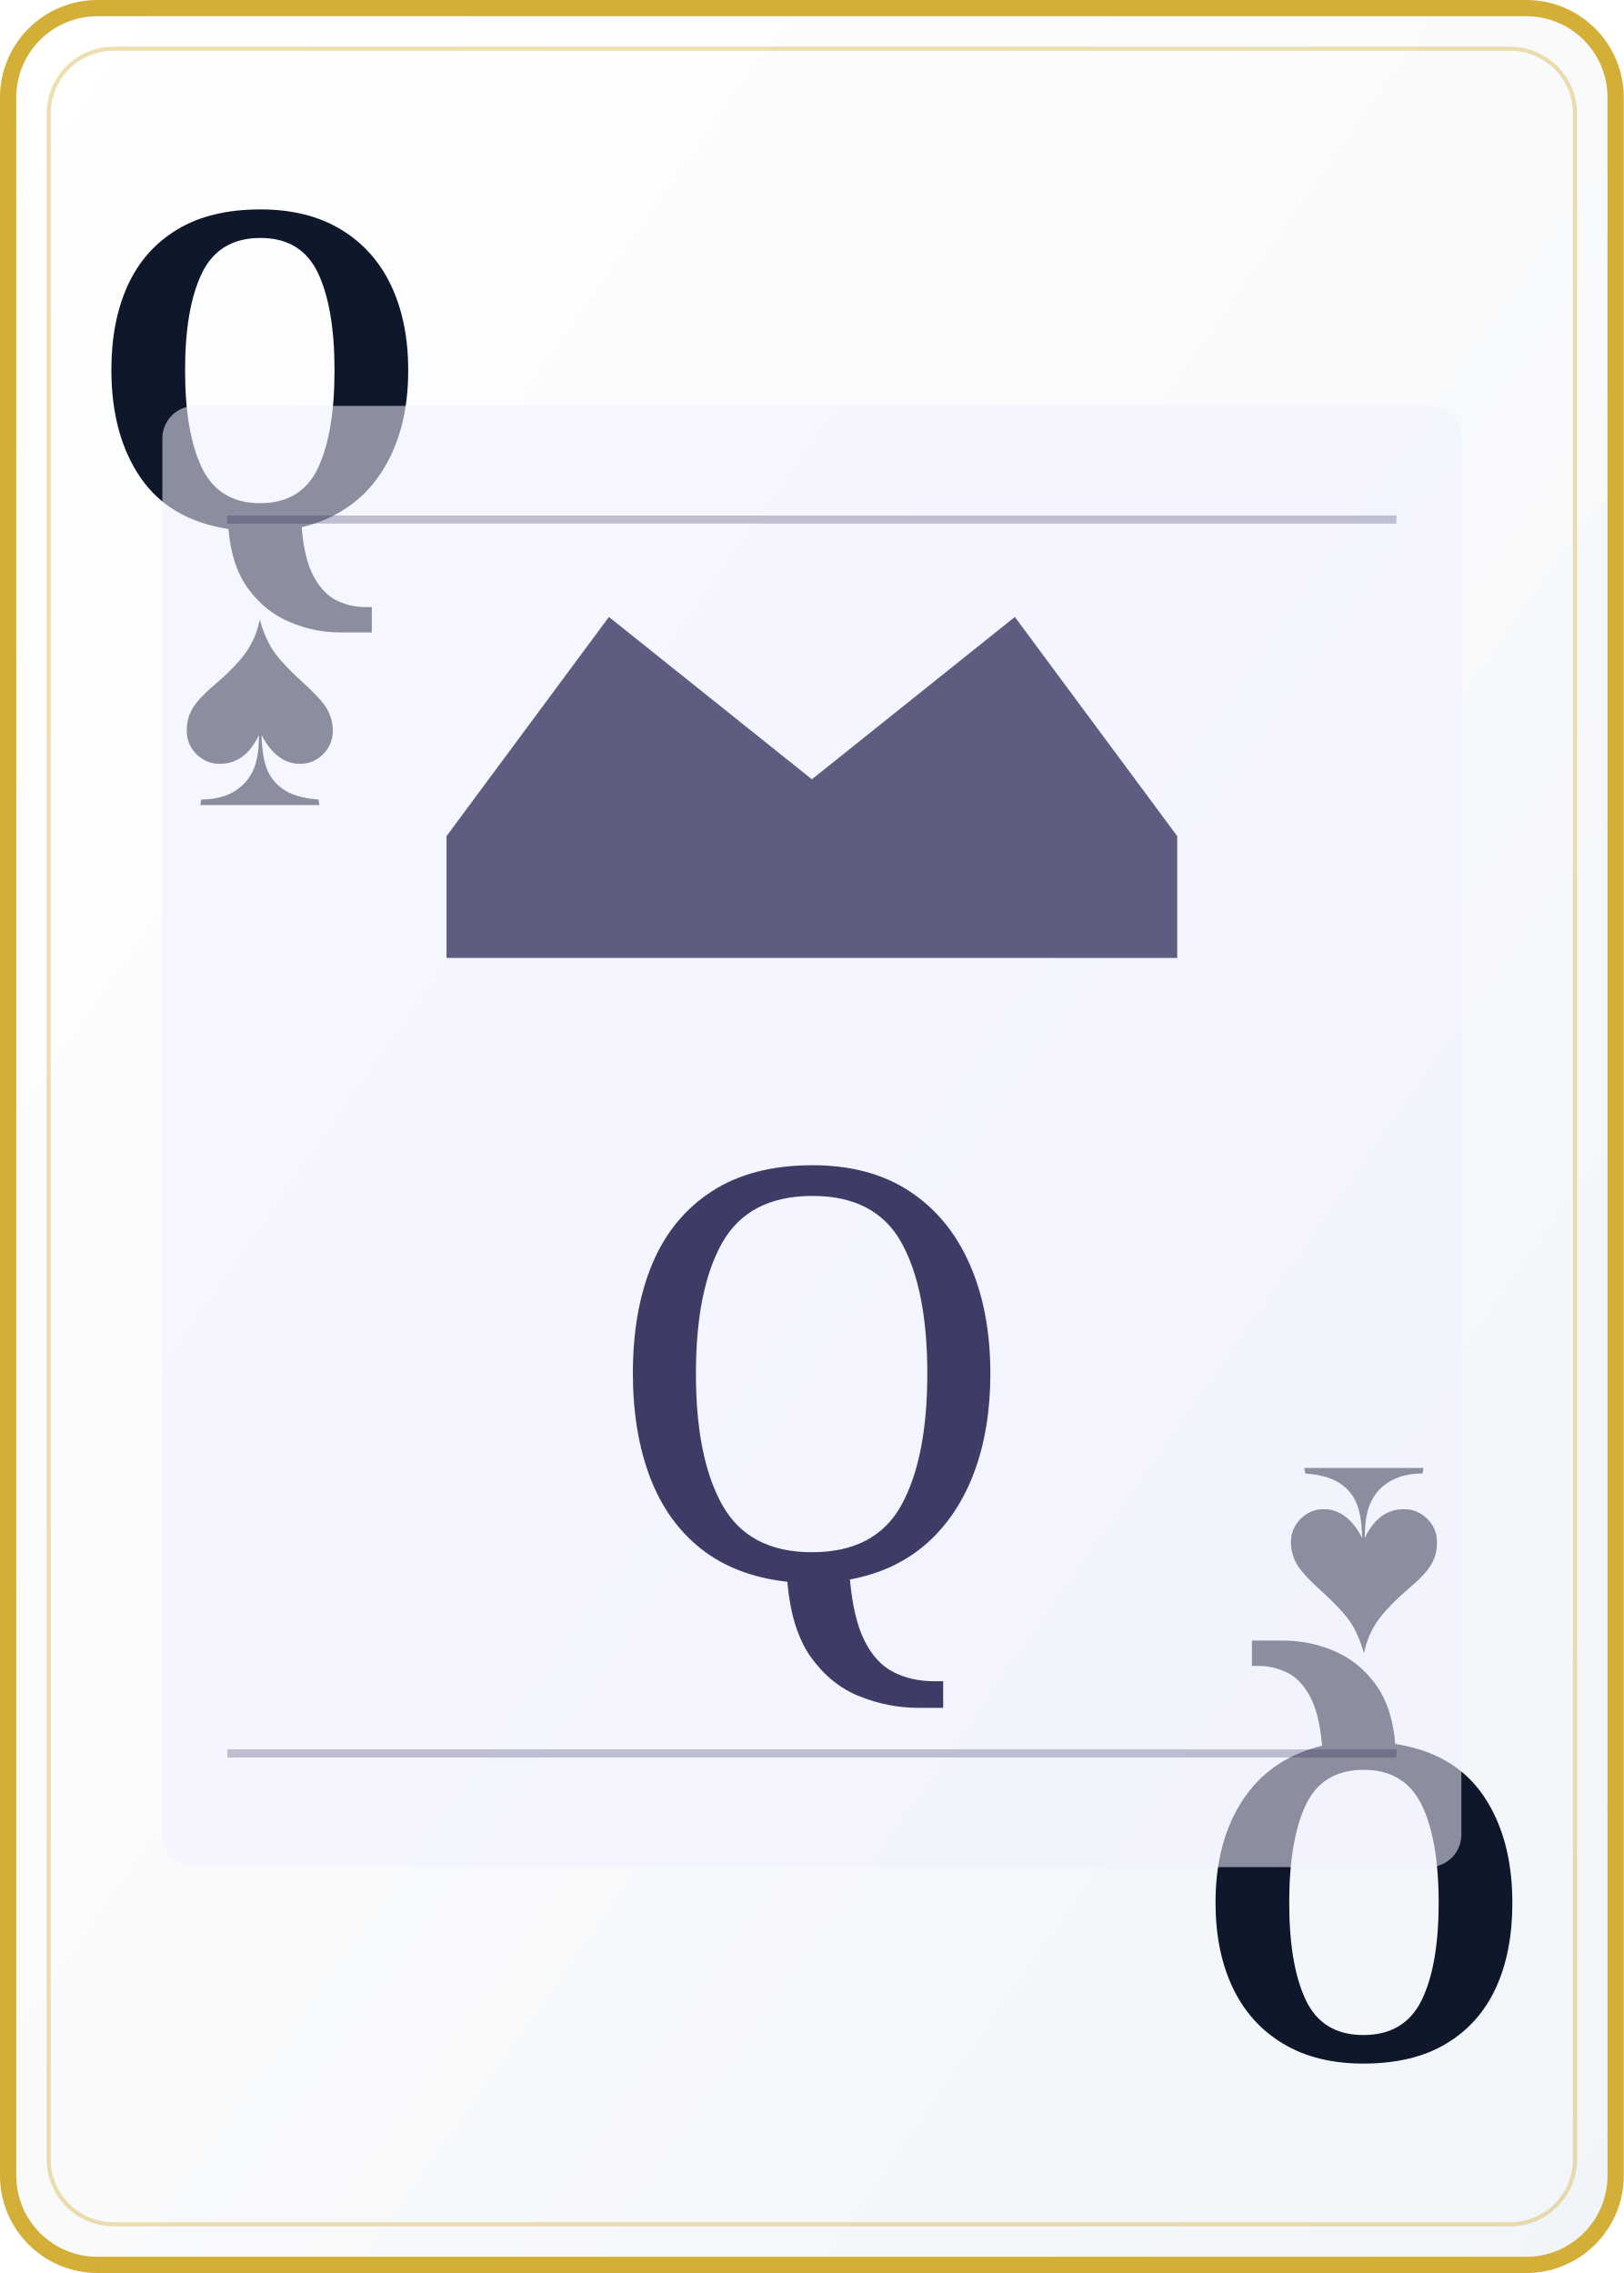
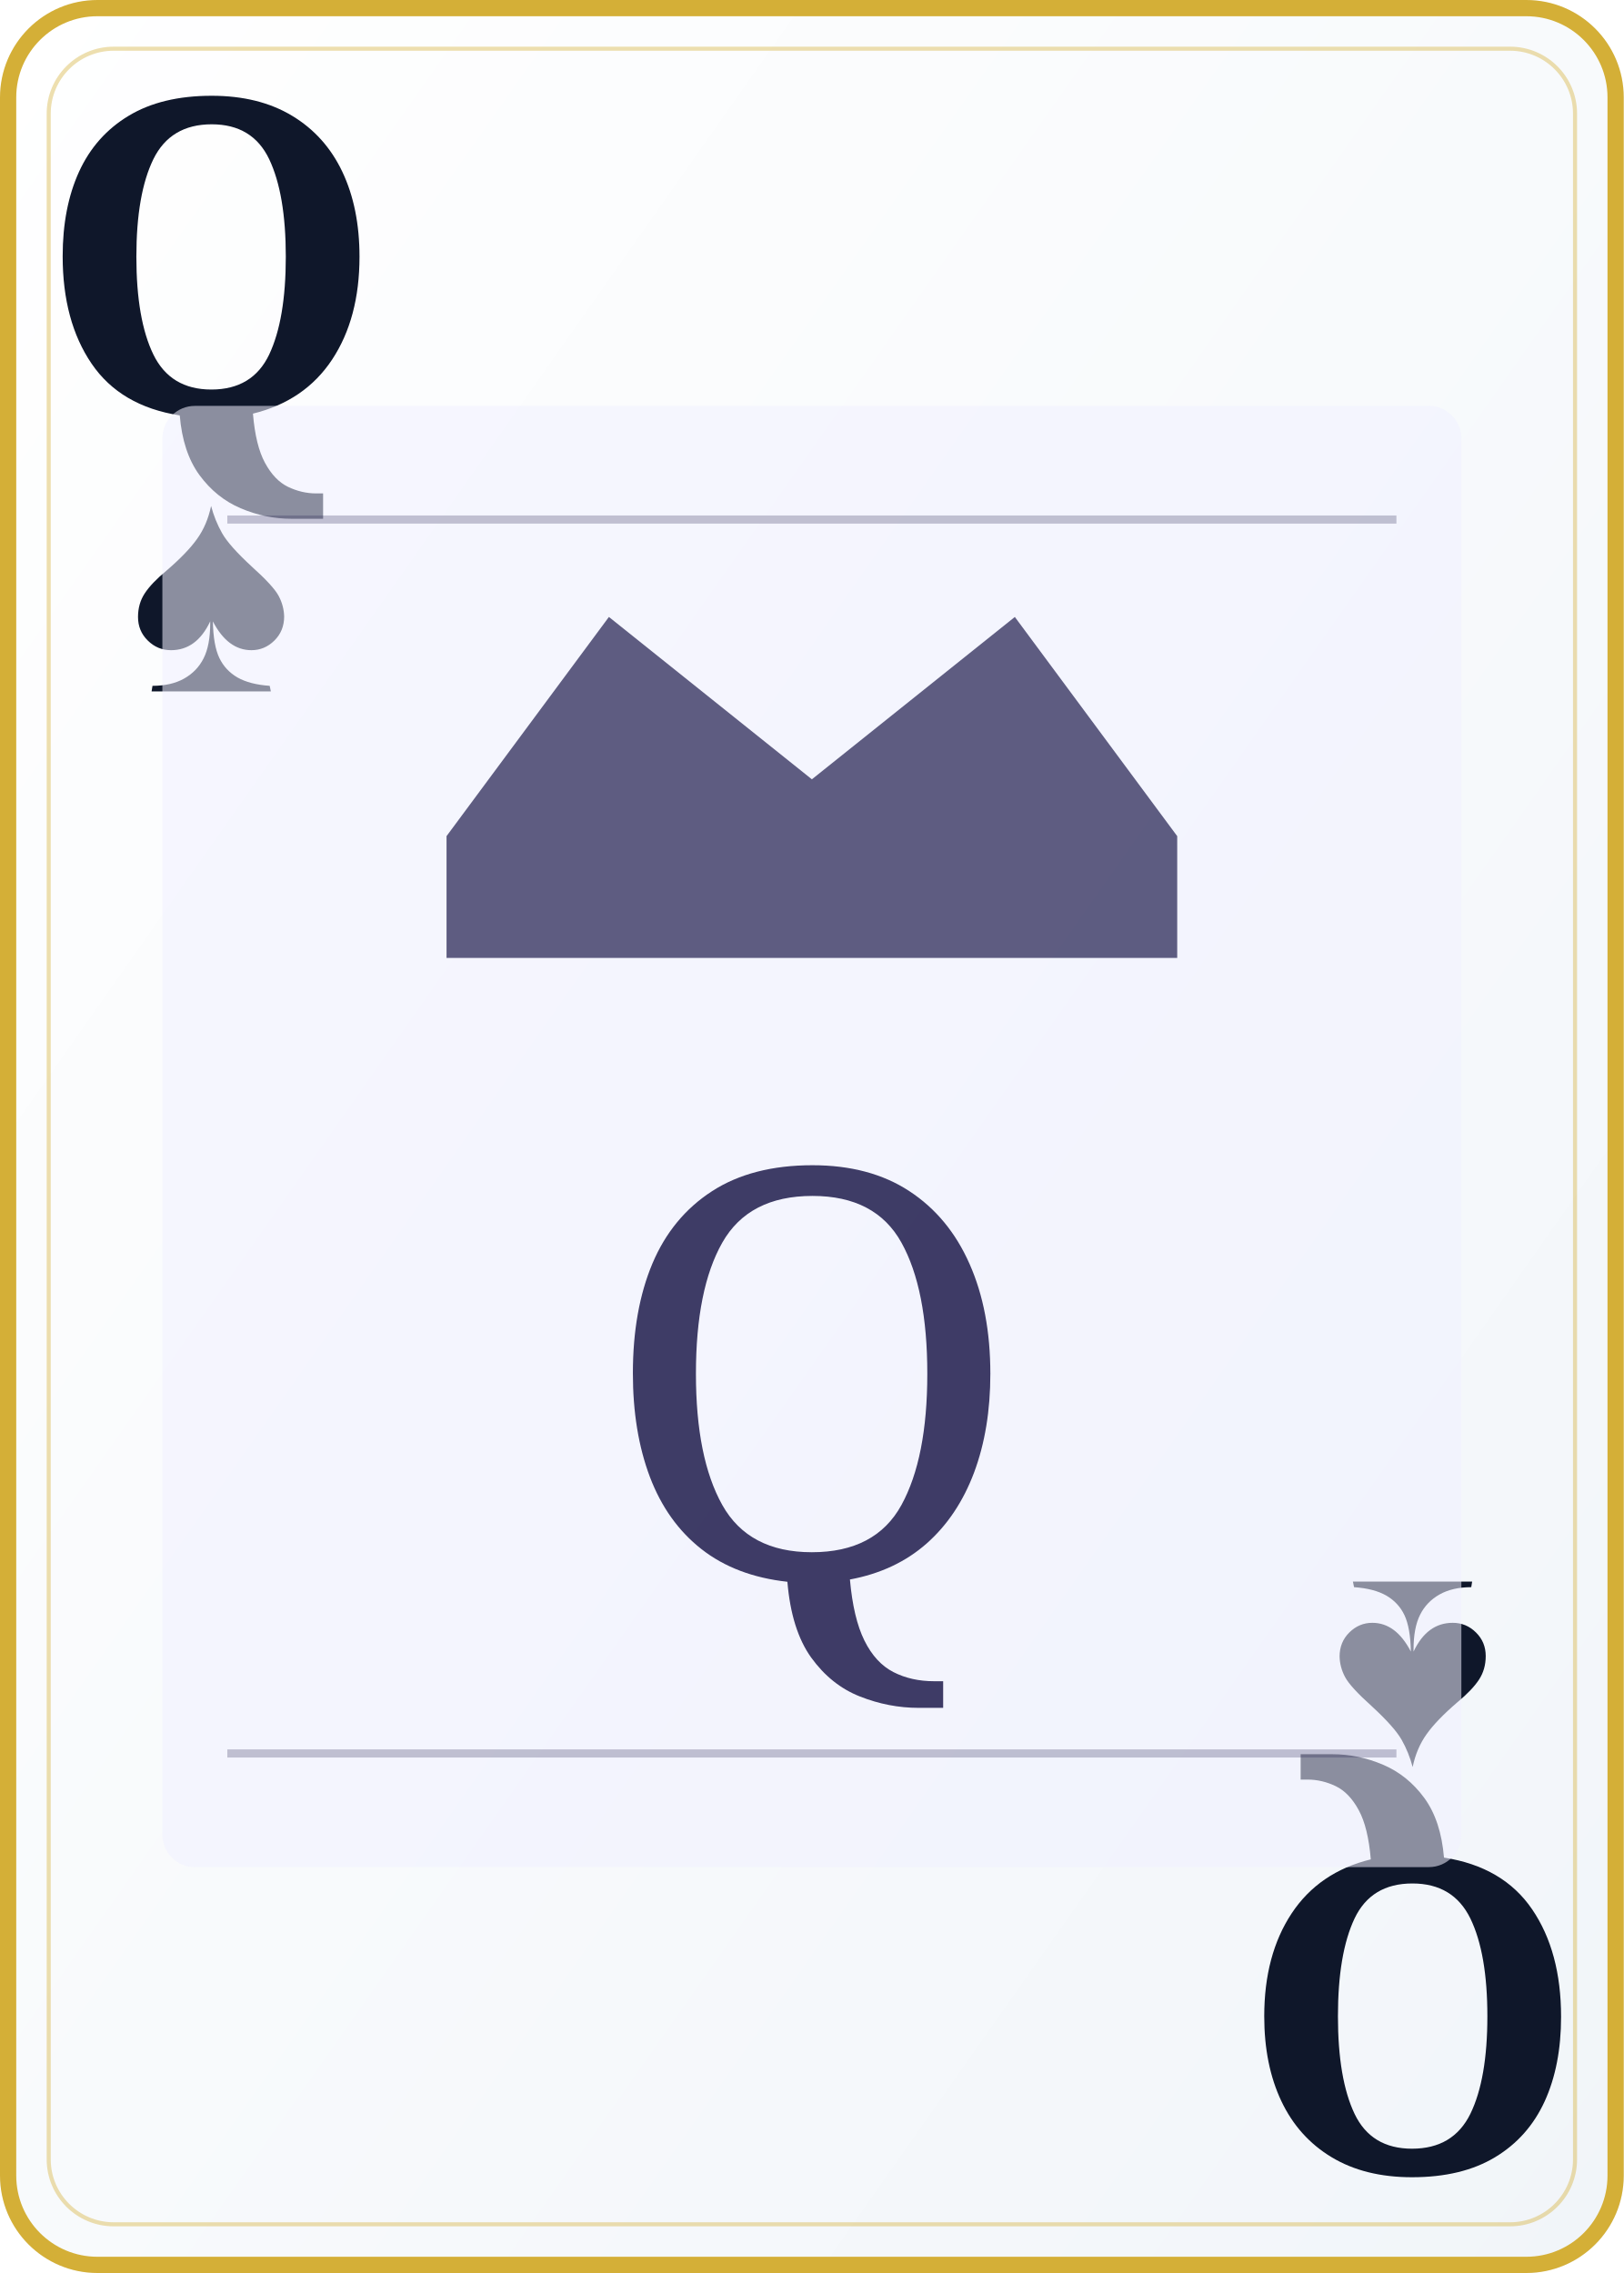
<svg xmlns="http://www.w3.org/2000/svg" viewBox="0 0 200 280" width="200" height="280">
  <defs>
    <linearGradient id="cardBg" x1="0%" y1="0%" x2="100%" y2="100%">
      <stop offset="0%" style="stop-color:#ffffff" />
      <stop offset="100%" style="stop-color:#f1f5f9" />
    </linearGradient>
  </defs>
  <rect width="200" height="280" rx="12" fill="url(#cardBg)" />
  <rect x="1" y="1" width="198" height="278" rx="11" fill="none" stroke="#d4af37" stroke-width="2" />
  <rect x="6" y="6" width="188" height="268" rx="8" fill="none" stroke="#d4af37" stroke-width="0.5" opacity="0.4" />
-   <text x="32" y="44" font-family="Georgia,serif" font-size="54" font-weight="900" fill="#0f172a" text-anchor="middle" dominant-baseline="central">Q</text>
-   <text x="32" y="86" font-family="Arial,sans-serif" font-size="38" fill="#0f172a" text-anchor="middle" dominant-baseline="central">♠</text>
-   <text x="168" y="236" font-family="Georgia,serif" font-size="54" font-weight="900" fill="#0f172a" text-anchor="middle" dominant-baseline="central" transform="rotate(180,168,236)">Q</text>
-   <text x="168" y="194" font-family="Arial,sans-serif" font-size="38" fill="#0f172a" text-anchor="middle" dominant-baseline="central" transform="rotate(180,168,194)">♠</text>
+   <text x="26" y="30" font-family="Georgia,serif" font-size="54" font-weight="900" fill="#0f172a" text-anchor="middle" dominant-baseline="central">Q</text>
+   <text x="26" y="72" font-family="Arial,sans-serif" font-size="38" fill="#0f172a" text-anchor="middle" dominant-baseline="central">♠</text>
+   <text x="174" y="250" font-family="Georgia,serif" font-size="54" font-weight="900" fill="#0f172a" text-anchor="middle" dominant-baseline="central" transform="rotate(180,174,250)">Q</text>
+   <text x="174" y="208" font-family="Arial,sans-serif" font-size="38" fill="#0f172a" text-anchor="middle" dominant-baseline="central" transform="rotate(180,174,208)">♠</text>
  <rect x="20" y="50" width="160" height="180" rx="4" fill="#f0f0ff" opacity="0.55" />
  <polygon points="55,103 75,76 100,96 125,76 145,103 145,118 55,118" fill="#1e1b4b" opacity="0.7" />
  <text x="100" y="170" font-family="Georgia,serif" font-size="70" fill="#1e1b4b" text-anchor="middle" dominant-baseline="middle" opacity="0.85">Q</text>
  <line x1="28" y1="64" x2="172" y2="64" stroke="#1e1b4b" stroke-width="1" opacity="0.25" />
  <line x1="28" y1="216" x2="172" y2="216" stroke="#1e1b4b" stroke-width="1" opacity="0.25" />
</svg>
